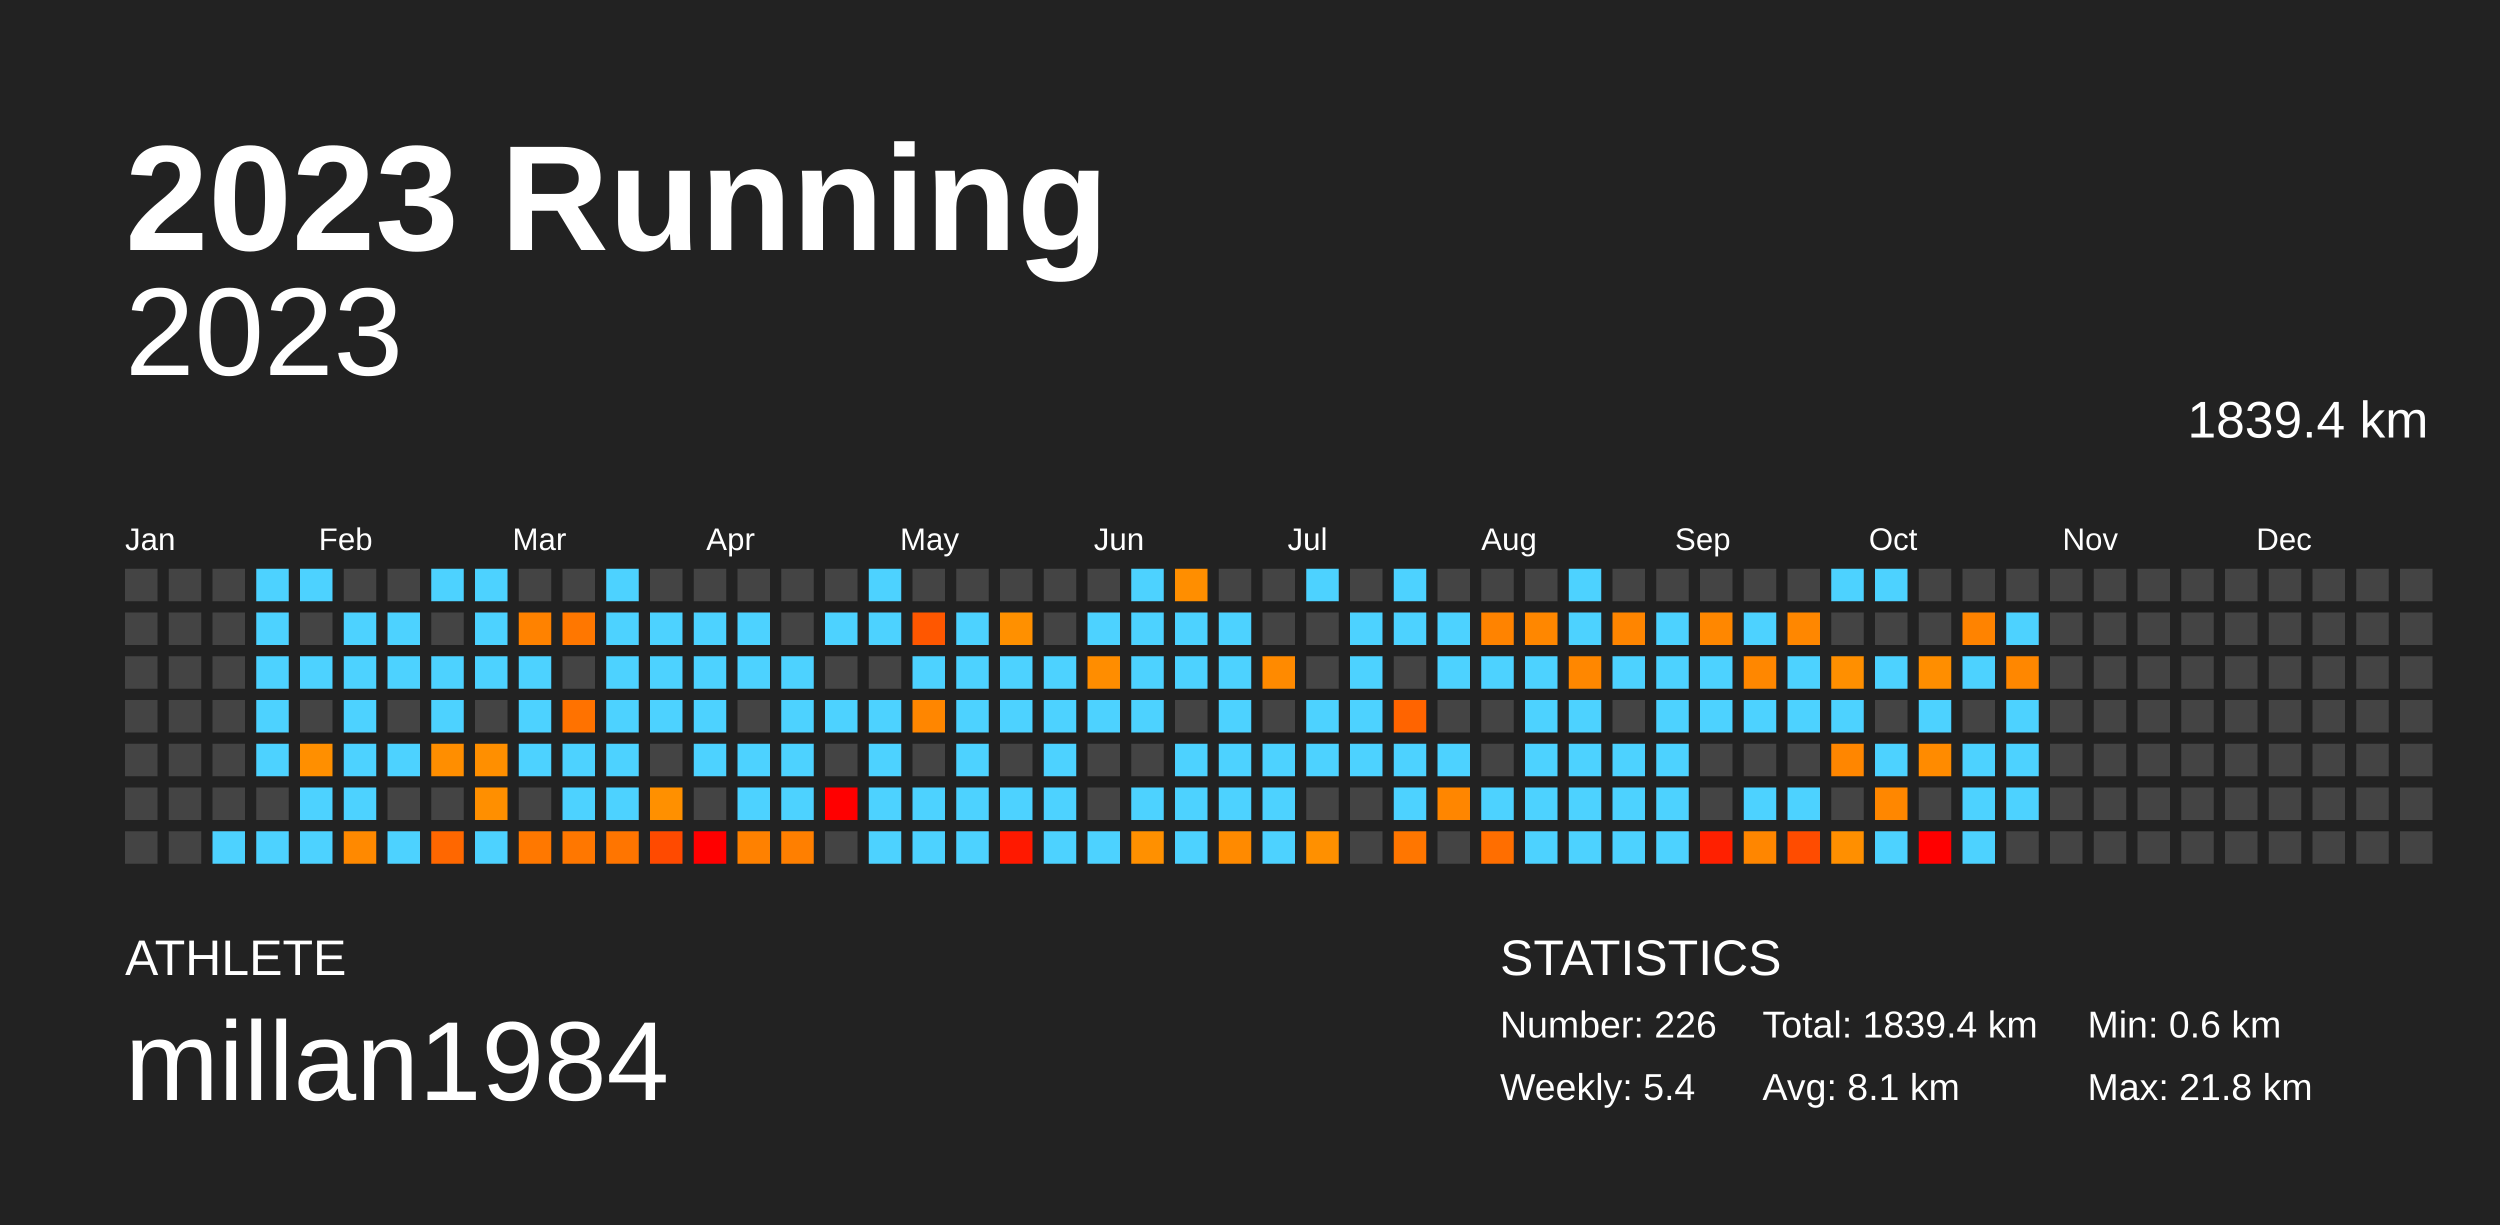
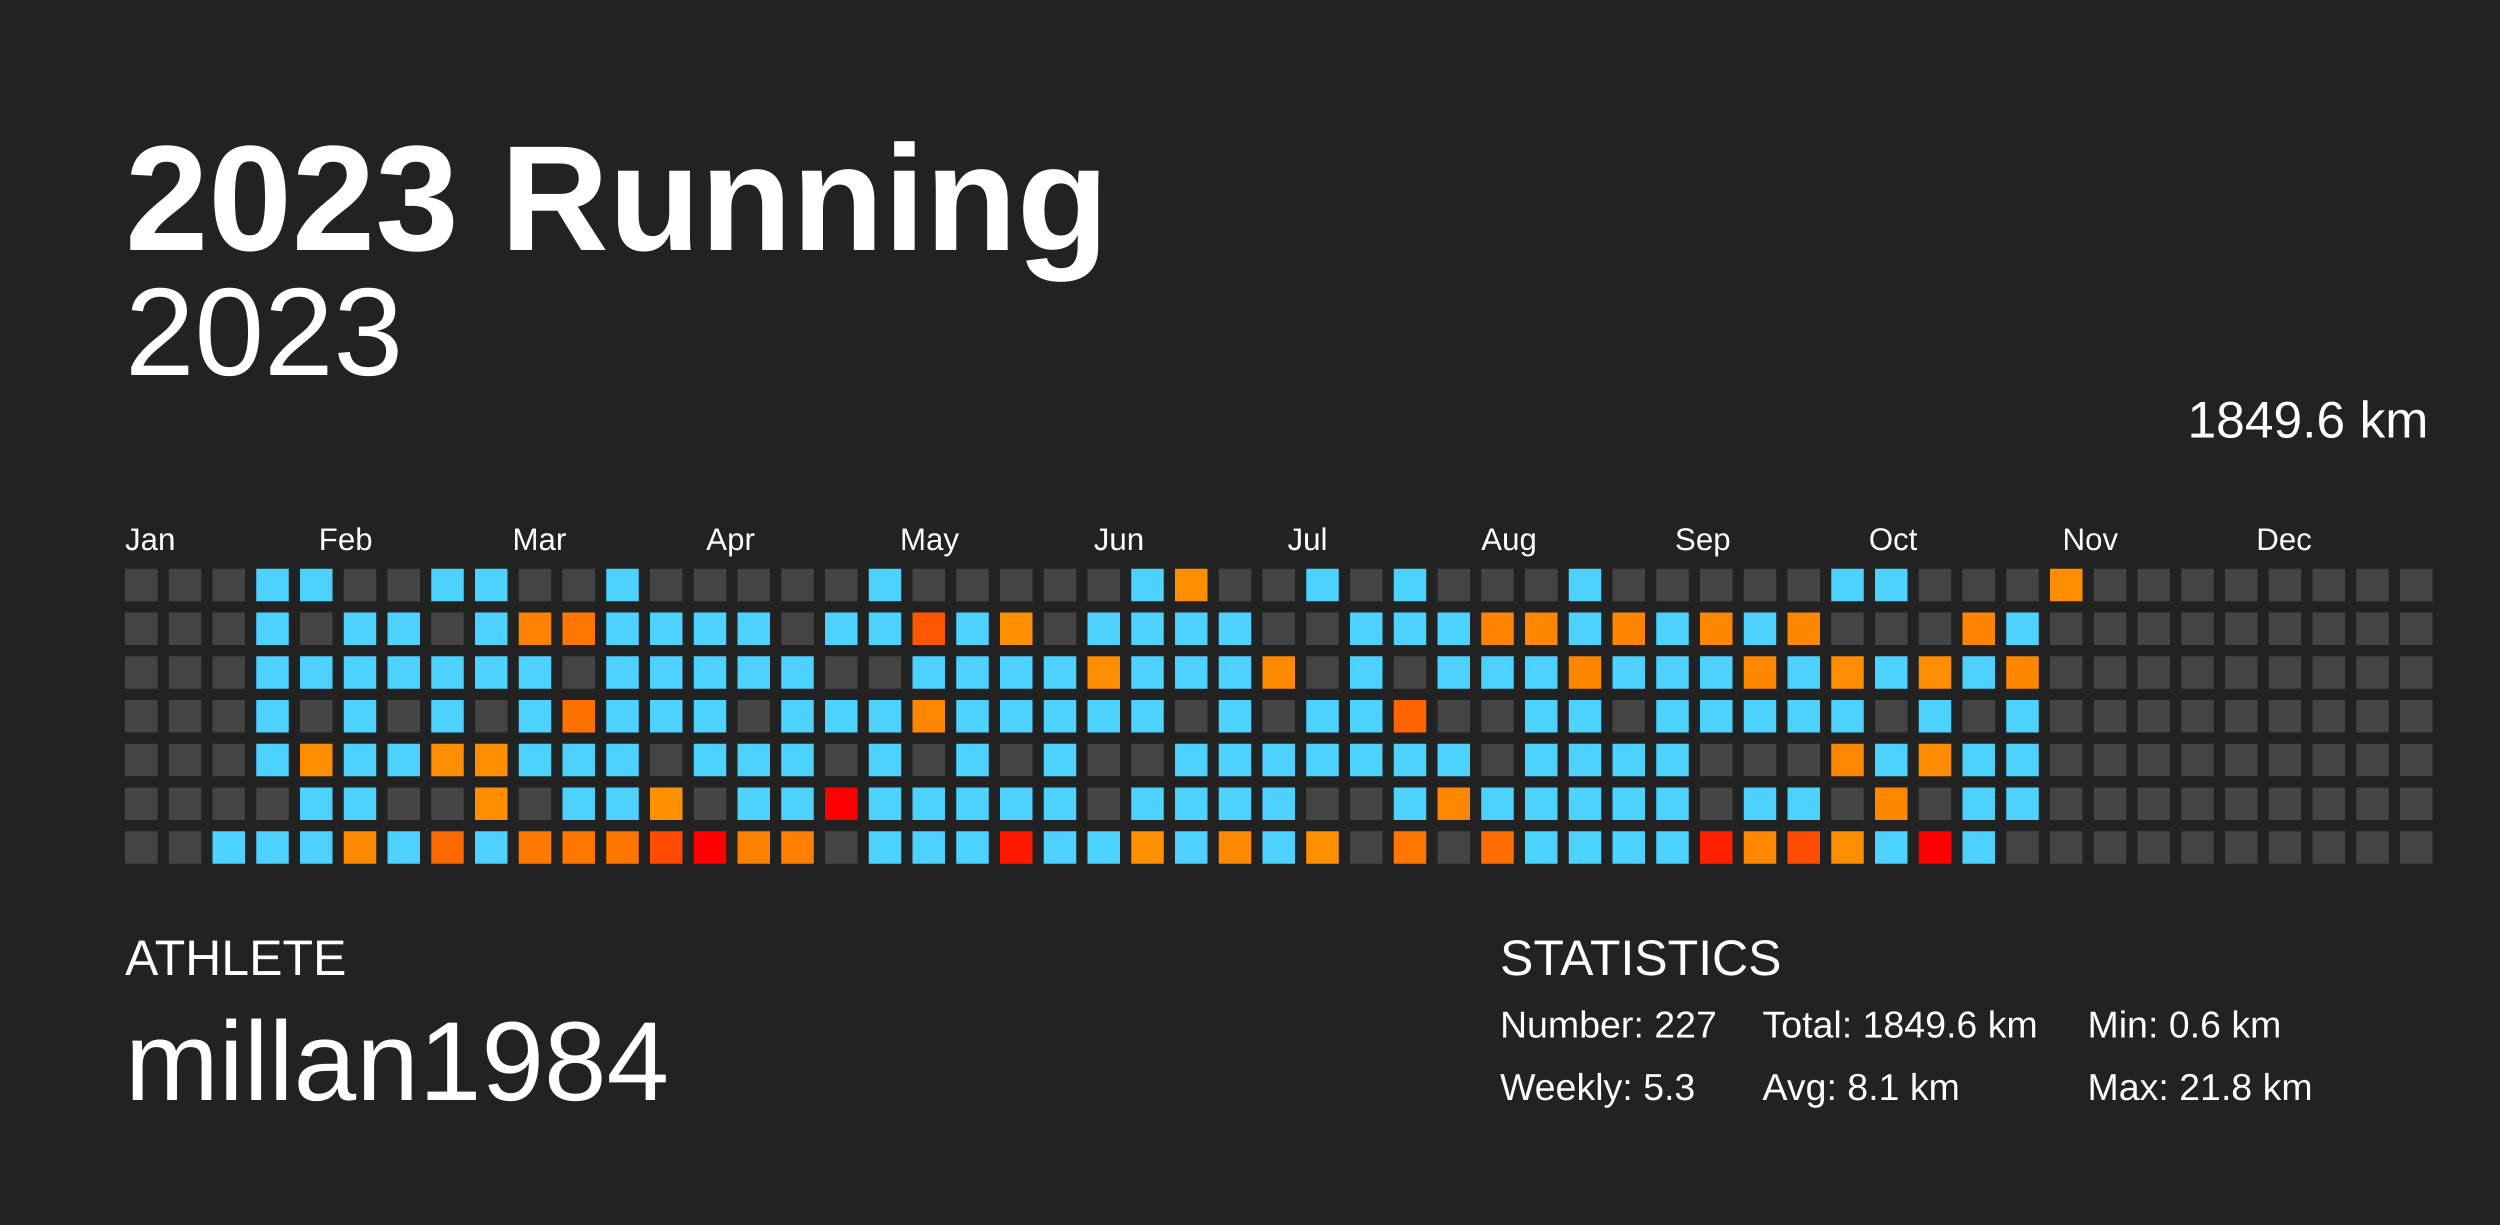
<svg xmlns="http://www.w3.org/2000/svg" baseProfile="full" height="98mm" version="1.1" viewBox="0,0,200,98" width="200mm">
  <defs />
  <rect fill="#222222" height="98" width="200" x="0" y="0" />
  <text fill="#FFFFFF" style="font-size:12px; font-family:Arial; font-weight:bold;" x="10" y="20">2023 Running</text>
  <text fill="#FFFFFF" style="font-size:4px; font-family:Arial" x="10" y="78">ATHLETE</text>
  <text fill="#FFFFFF" style="font-size:9px; font-family:Arial" x="10" y="88">millan1984</text>
  <text fill="#FFFFFF" style="font-size:4px; font-family:Arial" x="120" y="78">STATISTICS</text>
-   <text fill="#FFFFFF" style="font-size:3px; font-family:Arial" x="120" y="83">Number: 226</text>
-   <text fill="#FFFFFF" style="font-size:3px; font-family:Arial" x="120" y="88">Weekly: 5.4</text>
-   <text fill="#FFFFFF" style="font-size:3px; font-family:Arial" x="141" y="83">Total: 1839.4 km</text>
+   <text fill="#FFFFFF" style="font-size:3px; font-family:Arial" x="120" y="83">Number: 227</text>
+   <text fill="#FFFFFF" style="font-size:3px; font-family:Arial" x="120" y="88">Weekly: 5.3</text>
+   <text fill="#FFFFFF" style="font-size:3px; font-family:Arial" x="141" y="83">Total: 1849.6 km</text>
  <text fill="#FFFFFF" style="font-size:3px; font-family:Arial" x="141" y="88">Avg: 8.1 km</text>
  <text fill="#FFFFFF" style="font-size:3px; font-family:Arial" x="167" y="83">Min: 0.6 km</text>
  <text fill="#FFFFFF" style="font-size:3px; font-family:Arial" x="167" y="88">Max: 21.8 km</text>
  <text alignment-baseline="hanging" fill="#FFFFFF" style="font-size:10.0px; font-family:Arial;" x="10" y="30">2023</text>
-   <text alignment-baseline="hanging" fill="#FFFFFF" style="font-size:4.125px; font-family:Arial;" x="175" y="35">1839.4 km</text>
+   <text alignment-baseline="hanging" fill="#FFFFFF" style="font-size:4.125px; font-family:Arial;" x="175" y="35">1849.6 km</text>
  <text fill="#FFFFFF" style="font-size:2.5px; font-family:Arial" x="10.0" y="44">Jan</text>
  <text fill="#FFFFFF" style="font-size:2.5px; font-family:Arial" x="25.5" y="44">Feb</text>
  <text fill="#FFFFFF" style="font-size:2.5px; font-family:Arial" x="41.0" y="44">Mar</text>
  <text fill="#FFFFFF" style="font-size:2.5px; font-family:Arial" x="56.5" y="44">Apr</text>
  <text fill="#FFFFFF" style="font-size:2.5px; font-family:Arial" x="72.0" y="44">May</text>
  <text fill="#FFFFFF" style="font-size:2.5px; font-family:Arial" x="87.5" y="44">Jun</text>
  <text fill="#FFFFFF" style="font-size:2.5px; font-family:Arial" x="103.0" y="44">Jul</text>
  <text fill="#FFFFFF" style="font-size:2.5px; font-family:Arial" x="118.5" y="44">Aug</text>
  <text fill="#FFFFFF" style="font-size:2.5px; font-family:Arial" x="134.0" y="44">Sep</text>
  <text fill="#FFFFFF" style="font-size:2.5px; font-family:Arial" x="149.5" y="44">Oct</text>
  <text fill="#FFFFFF" style="font-size:2.5px; font-family:Arial" x="165.0" y="44">Nov</text>
  <text fill="#FFFFFF" style="font-size:2.5px; font-family:Arial" x="180.5" y="44">Dec</text>
  <rect fill="#444444" height="2.6" width="2.6" x="10.0" y="45.5" />
  <rect fill="#444444" height="2.6" width="2.6" x="10.0" y="49.0" />
  <rect fill="#444444" height="2.6" width="2.6" x="10.0" y="52.5" />
  <rect fill="#444444" height="2.6" width="2.6" x="10.0" y="56.0" />
  <rect fill="#444444" height="2.6" width="2.6" x="10.0" y="59.5" />
  <rect fill="#444444" height="2.6" width="2.6" x="10.0" y="63.0" />
  <rect fill="#444444" height="2.6" width="2.6" x="10.0" y="66.5" />
  <rect fill="#444444" height="2.6" width="2.6" x="13.5" y="45.5" />
  <rect fill="#444444" height="2.6" width="2.6" x="13.5" y="49.0" />
  <rect fill="#444444" height="2.6" width="2.6" x="13.5" y="52.5" />
  <rect fill="#444444" height="2.6" width="2.6" x="13.5" y="56.0" />
  <rect fill="#444444" height="2.6" width="2.6" x="13.5" y="59.5" />
  <rect fill="#444444" height="2.6" width="2.6" x="13.5" y="63.0" />
  <rect fill="#444444" height="2.6" width="2.6" x="13.5" y="66.5" />
  <rect fill="#444444" height="2.6" width="2.6" x="17.0" y="45.5" />
  <rect fill="#444444" height="2.6" width="2.6" x="17.0" y="49.0" />
  <rect fill="#444444" height="2.6" width="2.6" x="17.0" y="52.5" />
  <rect fill="#444444" height="2.6" width="2.6" x="17.0" y="56.0" />
  <rect fill="#444444" height="2.6" width="2.6" x="17.0" y="59.5" />
  <rect fill="#444444" height="2.6" width="2.6" x="17.0" y="63.0" />
  <rect fill="#4dd2ff" height="2.6" width="2.6" x="17.0" y="66.5" />
  <rect fill="#4dd2ff" height="2.6" width="2.6" x="20.5" y="45.5" />
  <rect fill="#4dd2ff" height="2.6" width="2.6" x="20.5" y="49.0" />
  <rect fill="#4dd2ff" height="2.6" width="2.6" x="20.5" y="52.5" />
  <rect fill="#4dd2ff" height="2.6" width="2.6" x="20.5" y="56.0" />
  <rect fill="#4dd2ff" height="2.6" width="2.6" x="20.5" y="59.5" />
  <rect fill="#444444" height="2.6" width="2.6" x="20.5" y="63.0" />
  <rect fill="#4dd2ff" height="2.6" width="2.6" x="20.5" y="66.5" />
  <rect fill="#4dd2ff" height="2.6" width="2.6" x="24.0" y="45.5" />
  <rect fill="#444444" height="2.6" width="2.6" x="24.0" y="49.0" />
  <rect fill="#4dd2ff" height="2.6" width="2.6" x="24.0" y="52.5" />
  <rect fill="#444444" height="2.6" width="2.6" x="24.0" y="56.0" />
  <rect fill="#ff8f00" height="2.6" width="2.6" x="24.0" y="59.5" />
  <rect fill="#4dd2ff" height="2.6" width="2.6" x="24.0" y="63.0" />
  <rect fill="#4dd2ff" height="2.6" width="2.6" x="24.0" y="66.5" />
  <rect fill="#444444" height="2.6" width="2.6" x="27.5" y="45.5" />
  <rect fill="#4dd2ff" height="2.6" width="2.6" x="27.5" y="49.0" />
  <rect fill="#4dd2ff" height="2.6" width="2.6" x="27.5" y="52.5" />
  <rect fill="#4dd2ff" height="2.6" width="2.6" x="27.5" y="56.0" />
  <rect fill="#4dd2ff" height="2.6" width="2.6" x="27.5" y="59.5" />
  <rect fill="#4dd2ff" height="2.6" width="2.6" x="27.5" y="63.0" />
  <rect fill="#ff8900" height="2.6" width="2.6" x="27.5" y="66.5" />
  <rect fill="#444444" height="2.6" width="2.6" x="31.0" y="45.5" />
  <rect fill="#4dd2ff" height="2.6" width="2.6" x="31.0" y="49.0" />
  <rect fill="#4dd2ff" height="2.6" width="2.6" x="31.0" y="52.5" />
  <rect fill="#444444" height="2.6" width="2.6" x="31.0" y="56.0" />
  <rect fill="#4dd2ff" height="2.6" width="2.6" x="31.0" y="59.5" />
  <rect fill="#444444" height="2.6" width="2.6" x="31.0" y="63.0" />
  <rect fill="#4dd2ff" height="2.6" width="2.6" x="31.0" y="66.5" />
  <rect fill="#4dd2ff" height="2.6" width="2.6" x="34.5" y="45.5" />
  <rect fill="#444444" height="2.6" width="2.6" x="34.5" y="49.0" />
  <rect fill="#4dd2ff" height="2.6" width="2.6" x="34.5" y="52.5" />
  <rect fill="#4dd2ff" height="2.6" width="2.6" x="34.5" y="56.0" />
  <rect fill="#ff8e00" height="2.6" width="2.6" x="34.5" y="59.5" />
  <rect fill="#444444" height="2.6" width="2.6" x="34.5" y="63.0" />
  <rect fill="#ff6700" height="2.6" width="2.6" x="34.5" y="66.5" />
  <rect fill="#4dd2ff" height="2.6" width="2.6" x="38.0" y="45.5" />
  <rect fill="#4dd2ff" height="2.6" width="2.6" x="38.0" y="49.0" />
  <rect fill="#4dd2ff" height="2.6" width="2.6" x="38.0" y="52.5" />
  <rect fill="#444444" height="2.6" width="2.6" x="38.0" y="56.0" />
  <rect fill="#ff8f00" height="2.6" width="2.6" x="38.0" y="59.5" />
  <rect fill="#ff8f00" height="2.6" width="2.6" x="38.0" y="63.0" />
  <rect fill="#4dd2ff" height="2.6" width="2.6" x="38.0" y="66.5" />
  <rect fill="#444444" height="2.6" width="2.6" x="41.5" y="45.5" />
  <rect fill="#ff8200" height="2.6" width="2.6" x="41.5" y="49.0" />
  <rect fill="#4dd2ff" height="2.6" width="2.6" x="41.5" y="52.5" />
  <rect fill="#4dd2ff" height="2.6" width="2.6" x="41.5" y="56.0" />
  <rect fill="#4dd2ff" height="2.6" width="2.6" x="41.5" y="59.5" />
  <rect fill="#444444" height="2.6" width="2.6" x="41.5" y="63.0" />
  <rect fill="#ff7800" height="2.6" width="2.6" x="41.5" y="66.5" />
  <rect fill="#444444" height="2.6" width="2.6" x="45.0" y="45.5" />
  <rect fill="#ff7700" height="2.6" width="2.6" x="45.0" y="49.0" />
  <rect fill="#444444" height="2.6" width="2.6" x="45.0" y="52.5" />
  <rect fill="#ff7200" height="2.6" width="2.6" x="45.0" y="56.0" />
  <rect fill="#4dd2ff" height="2.6" width="2.6" x="45.0" y="59.5" />
  <rect fill="#4dd2ff" height="2.6" width="2.6" x="45.0" y="63.0" />
  <rect fill="#ff7700" height="2.6" width="2.6" x="45.0" y="66.5" />
  <rect fill="#4dd2ff" height="2.6" width="2.6" x="48.5" y="45.5" />
  <rect fill="#4dd2ff" height="2.6" width="2.6" x="48.5" y="49.0" />
  <rect fill="#4dd2ff" height="2.6" width="2.6" x="48.5" y="52.5" />
  <rect fill="#4dd2ff" height="2.6" width="2.6" x="48.5" y="56.0" />
  <rect fill="#4dd2ff" height="2.6" width="2.6" x="48.5" y="59.5" />
  <rect fill="#4dd2ff" height="2.6" width="2.6" x="48.5" y="63.0" />
  <rect fill="#ff7500" height="2.6" width="2.6" x="48.5" y="66.5" />
  <rect fill="#444444" height="2.6" width="2.6" x="52.0" y="45.5" />
  <rect fill="#4dd2ff" height="2.6" width="2.6" x="52.0" y="49.0" />
  <rect fill="#4dd2ff" height="2.6" width="2.6" x="52.0" y="52.5" />
  <rect fill="#4dd2ff" height="2.6" width="2.6" x="52.0" y="56.0" />
  <rect fill="#444444" height="2.6" width="2.6" x="52.0" y="59.5" />
  <rect fill="#ff9000" height="2.6" width="2.6" x="52.0" y="63.0" />
  <rect fill="#ff4a00" height="2.6" width="2.6" x="52.0" y="66.5" />
  <rect fill="#444444" height="2.6" width="2.6" x="55.5" y="45.5" />
  <rect fill="#4dd2ff" height="2.6" width="2.6" x="55.5" y="49.0" />
  <rect fill="#4dd2ff" height="2.6" width="2.6" x="55.5" y="52.5" />
  <rect fill="#4dd2ff" height="2.6" width="2.6" x="55.5" y="56.0" />
  <rect fill="#4dd2ff" height="2.6" width="2.6" x="55.5" y="59.5" />
  <rect fill="#444444" height="2.6" width="2.6" x="55.5" y="63.0" />
  <rect fill="red" height="2.6" width="2.6" x="55.5" y="66.5" />
  <rect fill="#444444" height="2.6" width="2.6" x="59.0" y="45.5" />
  <rect fill="#4dd2ff" height="2.6" width="2.6" x="59.0" y="49.0" />
  <rect fill="#4dd2ff" height="2.6" width="2.6" x="59.0" y="52.5" />
  <rect fill="#444444" height="2.6" width="2.6" x="59.0" y="56.0" />
  <rect fill="#4dd2ff" height="2.6" width="2.6" x="59.0" y="59.5" />
  <rect fill="#4dd2ff" height="2.6" width="2.6" x="59.0" y="63.0" />
  <rect fill="#ff8100" height="2.6" width="2.6" x="59.0" y="66.5" />
  <rect fill="#444444" height="2.6" width="2.6" x="62.5" y="45.5" />
  <rect fill="#444444" height="2.6" width="2.6" x="62.5" y="49.0" />
  <rect fill="#4dd2ff" height="2.6" width="2.6" x="62.5" y="52.5" />
  <rect fill="#4dd2ff" height="2.6" width="2.6" x="62.5" y="56.0" />
  <rect fill="#4dd2ff" height="2.6" width="2.6" x="62.5" y="59.5" />
  <rect fill="#4dd2ff" height="2.6" width="2.6" x="62.5" y="63.0" />
  <rect fill="#ff7f00" height="2.6" width="2.6" x="62.5" y="66.5" />
  <rect fill="#444444" height="2.6" width="2.6" x="66.0" y="45.5" />
  <rect fill="#4dd2ff" height="2.6" width="2.6" x="66.0" y="49.0" />
  <rect fill="#444444" height="2.6" width="2.6" x="66.0" y="52.5" />
  <rect fill="#4dd2ff" height="2.6" width="2.6" x="66.0" y="56.0" />
  <rect fill="#444444" height="2.6" width="2.6" x="66.0" y="59.5" />
  <rect fill="red" height="2.6" width="2.6" x="66.0" y="63.0" />
  <rect fill="#444444" height="2.6" width="2.6" x="66.0" y="66.5" />
  <rect fill="#4dd2ff" height="2.6" width="2.6" x="69.5" y="45.5" />
  <rect fill="#4dd2ff" height="2.6" width="2.6" x="69.5" y="49.0" />
  <rect fill="#444444" height="2.6" width="2.6" x="69.5" y="52.5" />
  <rect fill="#4dd2ff" height="2.6" width="2.6" x="69.5" y="56.0" />
  <rect fill="#4dd2ff" height="2.6" width="2.6" x="69.5" y="59.5" />
  <rect fill="#4dd2ff" height="2.6" width="2.6" x="69.5" y="63.0" />
  <rect fill="#4dd2ff" height="2.6" width="2.6" x="69.5" y="66.5" />
  <rect fill="#444444" height="2.6" width="2.6" x="73.0" y="45.5" />
  <rect fill="#ff5700" height="2.6" width="2.6" x="73.0" y="49.0" />
  <rect fill="#4dd2ff" height="2.6" width="2.6" x="73.0" y="52.5" />
  <rect fill="#ff8600" height="2.6" width="2.6" x="73.0" y="56.0" />
  <rect fill="#444444" height="2.6" width="2.6" x="73.0" y="59.5" />
  <rect fill="#4dd2ff" height="2.6" width="2.6" x="73.0" y="63.0" />
  <rect fill="#4dd2ff" height="2.6" width="2.6" x="73.0" y="66.5" />
  <rect fill="#444444" height="2.6" width="2.6" x="76.5" y="45.5" />
  <rect fill="#4dd2ff" height="2.6" width="2.6" x="76.5" y="49.0" />
  <rect fill="#4dd2ff" height="2.6" width="2.6" x="76.5" y="52.5" />
  <rect fill="#4dd2ff" height="2.6" width="2.6" x="76.5" y="56.0" />
  <rect fill="#4dd2ff" height="2.6" width="2.6" x="76.5" y="59.5" />
  <rect fill="#4dd2ff" height="2.6" width="2.6" x="76.5" y="63.0" />
  <rect fill="#4dd2ff" height="2.6" width="2.6" x="76.5" y="66.5" />
  <rect fill="#444444" height="2.6" width="2.6" x="80.0" y="45.5" />
  <rect fill="#ff9000" height="2.6" width="2.6" x="80.0" y="49.0" />
  <rect fill="#4dd2ff" height="2.6" width="2.6" x="80.0" y="52.5" />
  <rect fill="#4dd2ff" height="2.6" width="2.6" x="80.0" y="56.0" />
  <rect fill="#444444" height="2.6" width="2.6" x="80.0" y="59.5" />
  <rect fill="#4dd2ff" height="2.6" width="2.6" x="80.0" y="63.0" />
  <rect fill="#ff1900" height="2.6" width="2.6" x="80.0" y="66.5" />
  <rect fill="#444444" height="2.6" width="2.6" x="83.5" y="45.5" />
  <rect fill="#444444" height="2.6" width="2.6" x="83.5" y="49.0" />
  <rect fill="#4dd2ff" height="2.6" width="2.6" x="83.5" y="52.5" />
  <rect fill="#4dd2ff" height="2.6" width="2.6" x="83.5" y="56.0" />
  <rect fill="#4dd2ff" height="2.6" width="2.6" x="83.5" y="59.5" />
  <rect fill="#4dd2ff" height="2.6" width="2.6" x="83.5" y="63.0" />
  <rect fill="#4dd2ff" height="2.6" width="2.6" x="83.5" y="66.5" />
  <rect fill="#444444" height="2.6" width="2.6" x="87.0" y="45.5" />
  <rect fill="#4dd2ff" height="2.6" width="2.6" x="87.0" y="49.0" />
  <rect fill="#ff8d00" height="2.6" width="2.6" x="87.0" y="52.5" />
  <rect fill="#4dd2ff" height="2.6" width="2.6" x="87.0" y="56.0" />
  <rect fill="#444444" height="2.6" width="2.6" x="87.0" y="59.5" />
  <rect fill="#444444" height="2.6" width="2.6" x="87.0" y="63.0" />
  <rect fill="#4dd2ff" height="2.6" width="2.6" x="87.0" y="66.5" />
  <rect fill="#4dd2ff" height="2.6" width="2.6" x="90.5" y="45.5" />
  <rect fill="#4dd2ff" height="2.6" width="2.6" x="90.5" y="49.0" />
  <rect fill="#4dd2ff" height="2.6" width="2.6" x="90.5" y="52.5" />
  <rect fill="#4dd2ff" height="2.6" width="2.6" x="90.5" y="56.0" />
  <rect fill="#444444" height="2.6" width="2.6" x="90.5" y="59.5" />
  <rect fill="#4dd2ff" height="2.6" width="2.6" x="90.5" y="63.0" />
  <rect fill="#ff9000" height="2.6" width="2.6" x="90.5" y="66.5" />
  <rect fill="#ff8e00" height="2.6" width="2.6" x="94.0" y="45.5" />
  <rect fill="#4dd2ff" height="2.6" width="2.6" x="94.0" y="49.0" />
  <rect fill="#4dd2ff" height="2.6" width="2.6" x="94.0" y="52.5" />
  <rect fill="#444444" height="2.6" width="2.6" x="94.0" y="56.0" />
  <rect fill="#4dd2ff" height="2.6" width="2.6" x="94.0" y="59.5" />
  <rect fill="#4dd2ff" height="2.6" width="2.6" x="94.0" y="63.0" />
  <rect fill="#4dd2ff" height="2.6" width="2.6" x="94.0" y="66.5" />
  <rect fill="#444444" height="2.6" width="2.6" x="97.5" y="45.5" />
  <rect fill="#4dd2ff" height="2.6" width="2.6" x="97.5" y="49.0" />
  <rect fill="#4dd2ff" height="2.6" width="2.6" x="97.5" y="52.5" />
  <rect fill="#4dd2ff" height="2.6" width="2.6" x="97.5" y="56.0" />
  <rect fill="#4dd2ff" height="2.6" width="2.6" x="97.5" y="59.5" />
  <rect fill="#4dd2ff" height="2.6" width="2.6" x="97.5" y="63.0" />
  <rect fill="#ff8a00" height="2.6" width="2.6" x="97.5" y="66.5" />
  <rect fill="#444444" height="2.6" width="2.6" x="101.0" y="45.5" />
  <rect fill="#444444" height="2.6" width="2.6" x="101.0" y="49.0" />
  <rect fill="#ff8a00" height="2.6" width="2.6" x="101.0" y="52.5" />
  <rect fill="#444444" height="2.6" width="2.6" x="101.0" y="56.0" />
  <rect fill="#4dd2ff" height="2.6" width="2.6" x="101.0" y="59.5" />
  <rect fill="#4dd2ff" height="2.6" width="2.6" x="101.0" y="63.0" />
  <rect fill="#4dd2ff" height="2.6" width="2.6" x="101.0" y="66.5" />
  <rect fill="#4dd2ff" height="2.6" width="2.6" x="104.5" y="45.5" />
  <rect fill="#444444" height="2.6" width="2.6" x="104.5" y="49.0" />
  <rect fill="#444444" height="2.6" width="2.6" x="104.5" y="52.5" />
  <rect fill="#4dd2ff" height="2.6" width="2.6" x="104.5" y="56.0" />
  <rect fill="#4dd2ff" height="2.6" width="2.6" x="104.5" y="59.5" />
  <rect fill="#444444" height="2.6" width="2.6" x="104.5" y="63.0" />
  <rect fill="#ff9000" height="2.6" width="2.6" x="104.5" y="66.5" />
  <rect fill="#444444" height="2.6" width="2.6" x="108.0" y="45.5" />
  <rect fill="#4dd2ff" height="2.6" width="2.6" x="108.0" y="49.0" />
  <rect fill="#4dd2ff" height="2.6" width="2.6" x="108.0" y="52.5" />
  <rect fill="#4dd2ff" height="2.6" width="2.6" x="108.0" y="56.0" />
  <rect fill="#4dd2ff" height="2.6" width="2.6" x="108.0" y="59.5" />
  <rect fill="#444444" height="2.6" width="2.6" x="108.0" y="63.0" />
  <rect fill="#444444" height="2.6" width="2.6" x="108.0" y="66.5" />
  <rect fill="#4dd2ff" height="2.6" width="2.6" x="111.5" y="45.5" />
  <rect fill="#4dd2ff" height="2.6" width="2.6" x="111.5" y="49.0" />
  <rect fill="#444444" height="2.6" width="2.6" x="111.5" y="52.5" />
  <rect fill="#ff6400" height="2.6" width="2.6" x="111.5" y="56.0" />
  <rect fill="#4dd2ff" height="2.6" width="2.6" x="111.5" y="59.5" />
  <rect fill="#4dd2ff" height="2.6" width="2.6" x="111.5" y="63.0" />
  <rect fill="#ff7600" height="2.6" width="2.6" x="111.5" y="66.5" />
  <rect fill="#444444" height="2.6" width="2.6" x="115.0" y="45.5" />
  <rect fill="#4dd2ff" height="2.6" width="2.6" x="115.0" y="49.0" />
  <rect fill="#4dd2ff" height="2.6" width="2.6" x="115.0" y="52.5" />
  <rect fill="#444444" height="2.6" width="2.6" x="115.0" y="56.0" />
  <rect fill="#4dd2ff" height="2.6" width="2.6" x="115.0" y="59.5" />
  <rect fill="#ff8600" height="2.6" width="2.6" x="115.0" y="63.0" />
  <rect fill="#444444" height="2.6" width="2.6" x="115.0" y="66.5" />
  <rect fill="#444444" height="2.6" width="2.6" x="118.5" y="45.5" />
  <rect fill="#ff8300" height="2.6" width="2.6" x="118.5" y="49.0" />
  <rect fill="#4dd2ff" height="2.6" width="2.6" x="118.5" y="52.5" />
  <rect fill="#444444" height="2.6" width="2.6" x="118.5" y="56.0" />
  <rect fill="#444444" height="2.6" width="2.6" x="118.5" y="59.5" />
  <rect fill="#4dd2ff" height="2.6" width="2.6" x="118.5" y="63.0" />
  <rect fill="#ff6e00" height="2.6" width="2.6" x="118.5" y="66.5" />
  <rect fill="#444444" height="2.6" width="2.6" x="122.0" y="45.5" />
  <rect fill="#ff8700" height="2.6" width="2.6" x="122.0" y="49.0" />
  <rect fill="#4dd2ff" height="2.6" width="2.6" x="122.0" y="52.5" />
  <rect fill="#4dd2ff" height="2.6" width="2.6" x="122.0" y="56.0" />
  <rect fill="#4dd2ff" height="2.6" width="2.6" x="122.0" y="59.5" />
  <rect fill="#4dd2ff" height="2.6" width="2.6" x="122.0" y="63.0" />
  <rect fill="#4dd2ff" height="2.6" width="2.6" x="122.0" y="66.5" />
  <rect fill="#4dd2ff" height="2.6" width="2.6" x="125.5" y="45.5" />
  <rect fill="#4dd2ff" height="2.6" width="2.6" x="125.5" y="49.0" />
  <rect fill="#ff8700" height="2.6" width="2.6" x="125.5" y="52.5" />
  <rect fill="#4dd2ff" height="2.6" width="2.6" x="125.5" y="56.0" />
  <rect fill="#4dd2ff" height="2.6" width="2.6" x="125.5" y="59.5" />
  <rect fill="#4dd2ff" height="2.6" width="2.6" x="125.5" y="63.0" />
  <rect fill="#4dd2ff" height="2.6" width="2.6" x="125.5" y="66.5" />
  <rect fill="#444444" height="2.6" width="2.6" x="129.0" y="45.5" />
  <rect fill="#ff8500" height="2.6" width="2.6" x="129.0" y="49.0" />
  <rect fill="#4dd2ff" height="2.6" width="2.6" x="129.0" y="52.5" />
  <rect fill="#444444" height="2.6" width="2.6" x="129.0" y="56.0" />
  <rect fill="#4dd2ff" height="2.6" width="2.6" x="129.0" y="59.5" />
  <rect fill="#4dd2ff" height="2.6" width="2.6" x="129.0" y="63.0" />
  <rect fill="#4dd2ff" height="2.6" width="2.6" x="129.0" y="66.5" />
  <rect fill="#444444" height="2.6" width="2.6" x="132.5" y="45.5" />
  <rect fill="#4dd2ff" height="2.6" width="2.6" x="132.5" y="49.0" />
  <rect fill="#4dd2ff" height="2.6" width="2.6" x="132.5" y="52.5" />
  <rect fill="#4dd2ff" height="2.6" width="2.6" x="132.5" y="56.0" />
  <rect fill="#4dd2ff" height="2.6" width="2.6" x="132.5" y="59.5" />
  <rect fill="#4dd2ff" height="2.6" width="2.6" x="132.5" y="63.0" />
  <rect fill="#4dd2ff" height="2.6" width="2.6" x="132.5" y="66.5" />
  <rect fill="#444444" height="2.6" width="2.6" x="136.0" y="45.5" />
  <rect fill="#ff8700" height="2.6" width="2.6" x="136.0" y="49.0" />
  <rect fill="#4dd2ff" height="2.6" width="2.6" x="136.0" y="52.5" />
  <rect fill="#4dd2ff" height="2.6" width="2.6" x="136.0" y="56.0" />
  <rect fill="#444444" height="2.6" width="2.6" x="136.0" y="59.5" />
  <rect fill="#444444" height="2.6" width="2.6" x="136.0" y="63.0" />
  <rect fill="#ff2000" height="2.6" width="2.6" x="136.0" y="66.5" />
  <rect fill="#444444" height="2.6" width="2.6" x="139.5" y="45.5" />
  <rect fill="#4dd2ff" height="2.6" width="2.6" x="139.5" y="49.0" />
  <rect fill="#ff8700" height="2.6" width="2.6" x="139.5" y="52.5" />
  <rect fill="#4dd2ff" height="2.6" width="2.6" x="139.5" y="56.0" />
  <rect fill="#444444" height="2.6" width="2.6" x="139.5" y="59.5" />
  <rect fill="#4dd2ff" height="2.6" width="2.6" x="139.5" y="63.0" />
  <rect fill="#ff8600" height="2.6" width="2.6" x="139.5" y="66.5" />
  <rect fill="#444444" height="2.6" width="2.6" x="143.0" y="45.5" />
  <rect fill="#ff8700" height="2.6" width="2.6" x="143.0" y="49.0" />
  <rect fill="#4dd2ff" height="2.6" width="2.6" x="143.0" y="52.5" />
  <rect fill="#4dd2ff" height="2.6" width="2.6" x="143.0" y="56.0" />
  <rect fill="#444444" height="2.6" width="2.6" x="143.0" y="59.5" />
  <rect fill="#4dd2ff" height="2.6" width="2.6" x="143.0" y="63.0" />
  <rect fill="#ff4c00" height="2.6" width="2.6" x="143.0" y="66.5" />
  <rect fill="#4dd2ff" height="2.6" width="2.6" x="146.5" y="45.5" />
  <rect fill="#444444" height="2.6" width="2.6" x="146.5" y="49.0" />
  <rect fill="#ff8f00" height="2.6" width="2.6" x="146.5" y="52.5" />
  <rect fill="#4dd2ff" height="2.6" width="2.6" x="146.5" y="56.0" />
  <rect fill="#ff8600" height="2.6" width="2.6" x="146.5" y="59.5" />
  <rect fill="#444444" height="2.6" width="2.6" x="146.5" y="63.0" />
  <rect fill="#ff8f00" height="2.6" width="2.6" x="146.5" y="66.5" />
  <rect fill="#4dd2ff" height="2.6" width="2.6" x="150.0" y="45.5" />
  <rect fill="#444444" height="2.6" width="2.6" x="150.0" y="49.0" />
  <rect fill="#4dd2ff" height="2.6" width="2.6" x="150.0" y="52.5" />
  <rect fill="#444444" height="2.6" width="2.6" x="150.0" y="56.0" />
  <rect fill="#4dd2ff" height="2.6" width="2.6" x="150.0" y="59.5" />
  <rect fill="#ff8700" height="2.6" width="2.6" x="150.0" y="63.0" />
  <rect fill="#4dd2ff" height="2.6" width="2.6" x="150.0" y="66.5" />
  <rect fill="#444444" height="2.6" width="2.6" x="153.5" y="45.5" />
  <rect fill="#444444" height="2.6" width="2.6" x="153.5" y="49.0" />
  <rect fill="#ff8e00" height="2.6" width="2.6" x="153.5" y="52.5" />
  <rect fill="#4dd2ff" height="2.6" width="2.6" x="153.5" y="56.0" />
  <rect fill="#ff8b00" height="2.6" width="2.6" x="153.5" y="59.5" />
  <rect fill="#444444" height="2.6" width="2.6" x="153.5" y="63.0" />
  <rect fill="red" height="2.6" width="2.6" x="153.5" y="66.5" />
  <rect fill="#444444" height="2.6" width="2.6" x="157.0" y="45.5" />
  <rect fill="#ff8300" height="2.6" width="2.6" x="157.0" y="49.0" />
  <rect fill="#4dd2ff" height="2.6" width="2.6" x="157.0" y="52.5" />
  <rect fill="#444444" height="2.6" width="2.6" x="157.0" y="56.0" />
  <rect fill="#4dd2ff" height="2.6" width="2.6" x="157.0" y="59.5" />
  <rect fill="#4dd2ff" height="2.6" width="2.6" x="157.0" y="63.0" />
  <rect fill="#4dd2ff" height="2.6" width="2.6" x="157.0" y="66.5" />
  <rect fill="#444444" height="2.6" width="2.6" x="160.5" y="45.5" />
  <rect fill="#4dd2ff" height="2.6" width="2.6" x="160.5" y="49.0" />
  <rect fill="#ff8700" height="2.6" width="2.6" x="160.5" y="52.5" />
  <rect fill="#4dd2ff" height="2.6" width="2.6" x="160.5" y="56.0" />
  <rect fill="#4dd2ff" height="2.6" width="2.6" x="160.5" y="59.5" />
  <rect fill="#4dd2ff" height="2.6" width="2.6" x="160.5" y="63.0" />
  <rect fill="#444444" height="2.6" width="2.6" x="160.5" y="66.5" />
-   <rect fill="#444444" height="2.6" width="2.6" x="164.0" y="45.5" />
+   <rect fill="#ff8f00" height="2.6" width="2.6" x="164.0" y="45.5" />
  <rect fill="#444444" height="2.6" width="2.6" x="164.0" y="49.0" />
  <rect fill="#444444" height="2.6" width="2.6" x="164.0" y="52.5" />
  <rect fill="#444444" height="2.6" width="2.6" x="164.0" y="56.0" />
  <rect fill="#444444" height="2.6" width="2.6" x="164.0" y="59.5" />
  <rect fill="#444444" height="2.6" width="2.6" x="164.0" y="63.0" />
  <rect fill="#444444" height="2.6" width="2.6" x="164.0" y="66.5" />
  <rect fill="#444444" height="2.6" width="2.6" x="167.5" y="45.5" />
  <rect fill="#444444" height="2.6" width="2.6" x="167.5" y="49.0" />
  <rect fill="#444444" height="2.6" width="2.6" x="167.5" y="52.5" />
  <rect fill="#444444" height="2.6" width="2.6" x="167.5" y="56.0" />
  <rect fill="#444444" height="2.6" width="2.6" x="167.5" y="59.5" />
  <rect fill="#444444" height="2.6" width="2.6" x="167.5" y="63.0" />
  <rect fill="#444444" height="2.6" width="2.6" x="167.5" y="66.5" />
  <rect fill="#444444" height="2.6" width="2.6" x="171.0" y="45.5" />
  <rect fill="#444444" height="2.6" width="2.6" x="171.0" y="49.0" />
  <rect fill="#444444" height="2.6" width="2.6" x="171.0" y="52.5" />
  <rect fill="#444444" height="2.6" width="2.6" x="171.0" y="56.0" />
  <rect fill="#444444" height="2.6" width="2.6" x="171.0" y="59.5" />
  <rect fill="#444444" height="2.6" width="2.6" x="171.0" y="63.0" />
  <rect fill="#444444" height="2.6" width="2.6" x="171.0" y="66.5" />
  <rect fill="#444444" height="2.6" width="2.6" x="174.5" y="45.5" />
  <rect fill="#444444" height="2.6" width="2.6" x="174.5" y="49.0" />
  <rect fill="#444444" height="2.6" width="2.6" x="174.5" y="52.5" />
  <rect fill="#444444" height="2.6" width="2.6" x="174.5" y="56.0" />
  <rect fill="#444444" height="2.6" width="2.6" x="174.5" y="59.5" />
  <rect fill="#444444" height="2.6" width="2.6" x="174.5" y="63.0" />
  <rect fill="#444444" height="2.6" width="2.6" x="174.5" y="66.5" />
  <rect fill="#444444" height="2.6" width="2.6" x="178.0" y="45.5" />
  <rect fill="#444444" height="2.6" width="2.6" x="178.0" y="49.0" />
  <rect fill="#444444" height="2.6" width="2.6" x="178.0" y="52.5" />
  <rect fill="#444444" height="2.6" width="2.6" x="178.0" y="56.0" />
  <rect fill="#444444" height="2.6" width="2.6" x="178.0" y="59.5" />
  <rect fill="#444444" height="2.6" width="2.6" x="178.0" y="63.0" />
  <rect fill="#444444" height="2.6" width="2.6" x="178.0" y="66.5" />
  <rect fill="#444444" height="2.6" width="2.6" x="181.5" y="45.5" />
  <rect fill="#444444" height="2.6" width="2.6" x="181.5" y="49.0" />
  <rect fill="#444444" height="2.6" width="2.6" x="181.5" y="52.5" />
  <rect fill="#444444" height="2.6" width="2.6" x="181.5" y="56.0" />
  <rect fill="#444444" height="2.6" width="2.6" x="181.5" y="59.5" />
  <rect fill="#444444" height="2.6" width="2.6" x="181.5" y="63.0" />
  <rect fill="#444444" height="2.6" width="2.6" x="181.5" y="66.5" />
  <rect fill="#444444" height="2.6" width="2.6" x="185.0" y="45.5" />
  <rect fill="#444444" height="2.6" width="2.6" x="185.0" y="49.0" />
  <rect fill="#444444" height="2.6" width="2.6" x="185.0" y="52.5" />
  <rect fill="#444444" height="2.6" width="2.6" x="185.0" y="56.0" />
  <rect fill="#444444" height="2.6" width="2.6" x="185.0" y="59.5" />
  <rect fill="#444444" height="2.6" width="2.6" x="185.0" y="63.0" />
  <rect fill="#444444" height="2.6" width="2.6" x="185.0" y="66.5" />
  <rect fill="#444444" height="2.6" width="2.6" x="188.5" y="45.5" />
  <rect fill="#444444" height="2.6" width="2.6" x="188.5" y="49.0" />
  <rect fill="#444444" height="2.6" width="2.6" x="188.5" y="52.5" />
  <rect fill="#444444" height="2.6" width="2.6" x="188.5" y="56.0" />
  <rect fill="#444444" height="2.6" width="2.6" x="188.5" y="59.5" />
  <rect fill="#444444" height="2.6" width="2.6" x="188.5" y="63.0" />
  <rect fill="#444444" height="2.6" width="2.6" x="188.5" y="66.5" />
  <rect fill="#444444" height="2.6" width="2.6" x="192.0" y="45.5" />
  <rect fill="#444444" height="2.6" width="2.6" x="192.0" y="49.0" />
  <rect fill="#444444" height="2.6" width="2.6" x="192.0" y="52.5" />
  <rect fill="#444444" height="2.6" width="2.6" x="192.0" y="56.0" />
  <rect fill="#444444" height="2.6" width="2.6" x="192.0" y="59.5" />
  <rect fill="#444444" height="2.6" width="2.6" x="192.0" y="63.0" />
  <rect fill="#444444" height="2.6" width="2.6" x="192.0" y="66.5" />
</svg>
